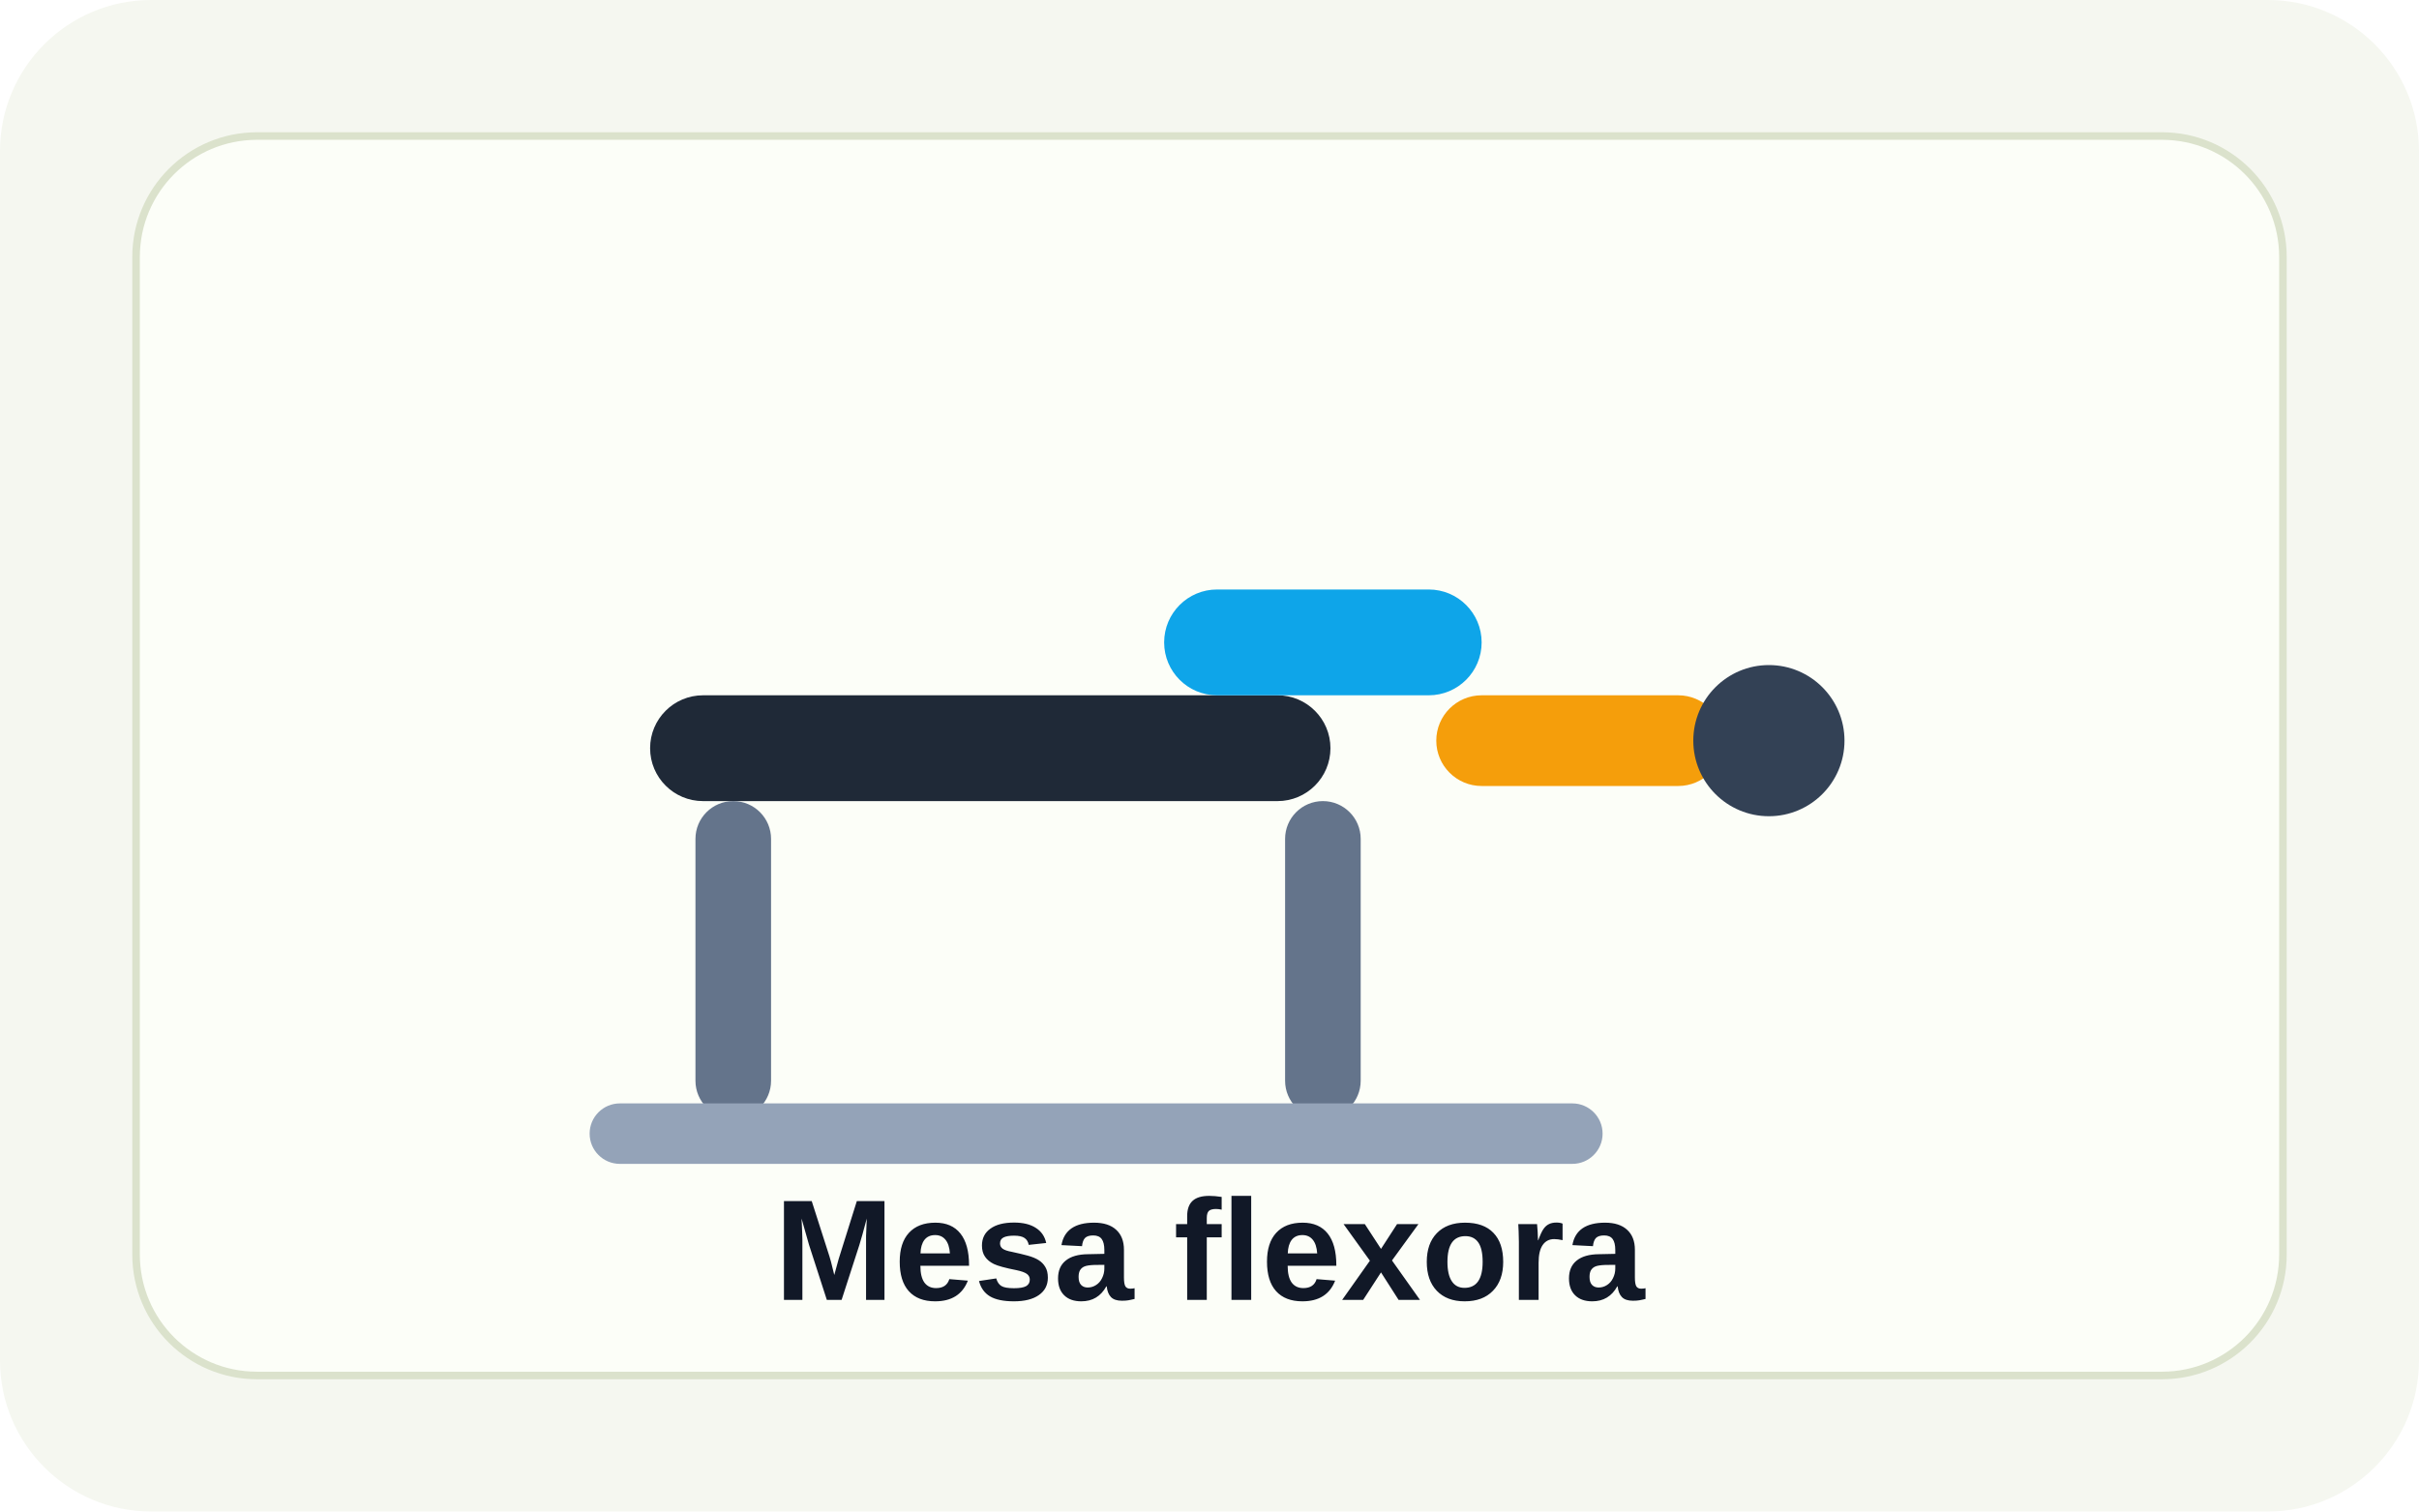
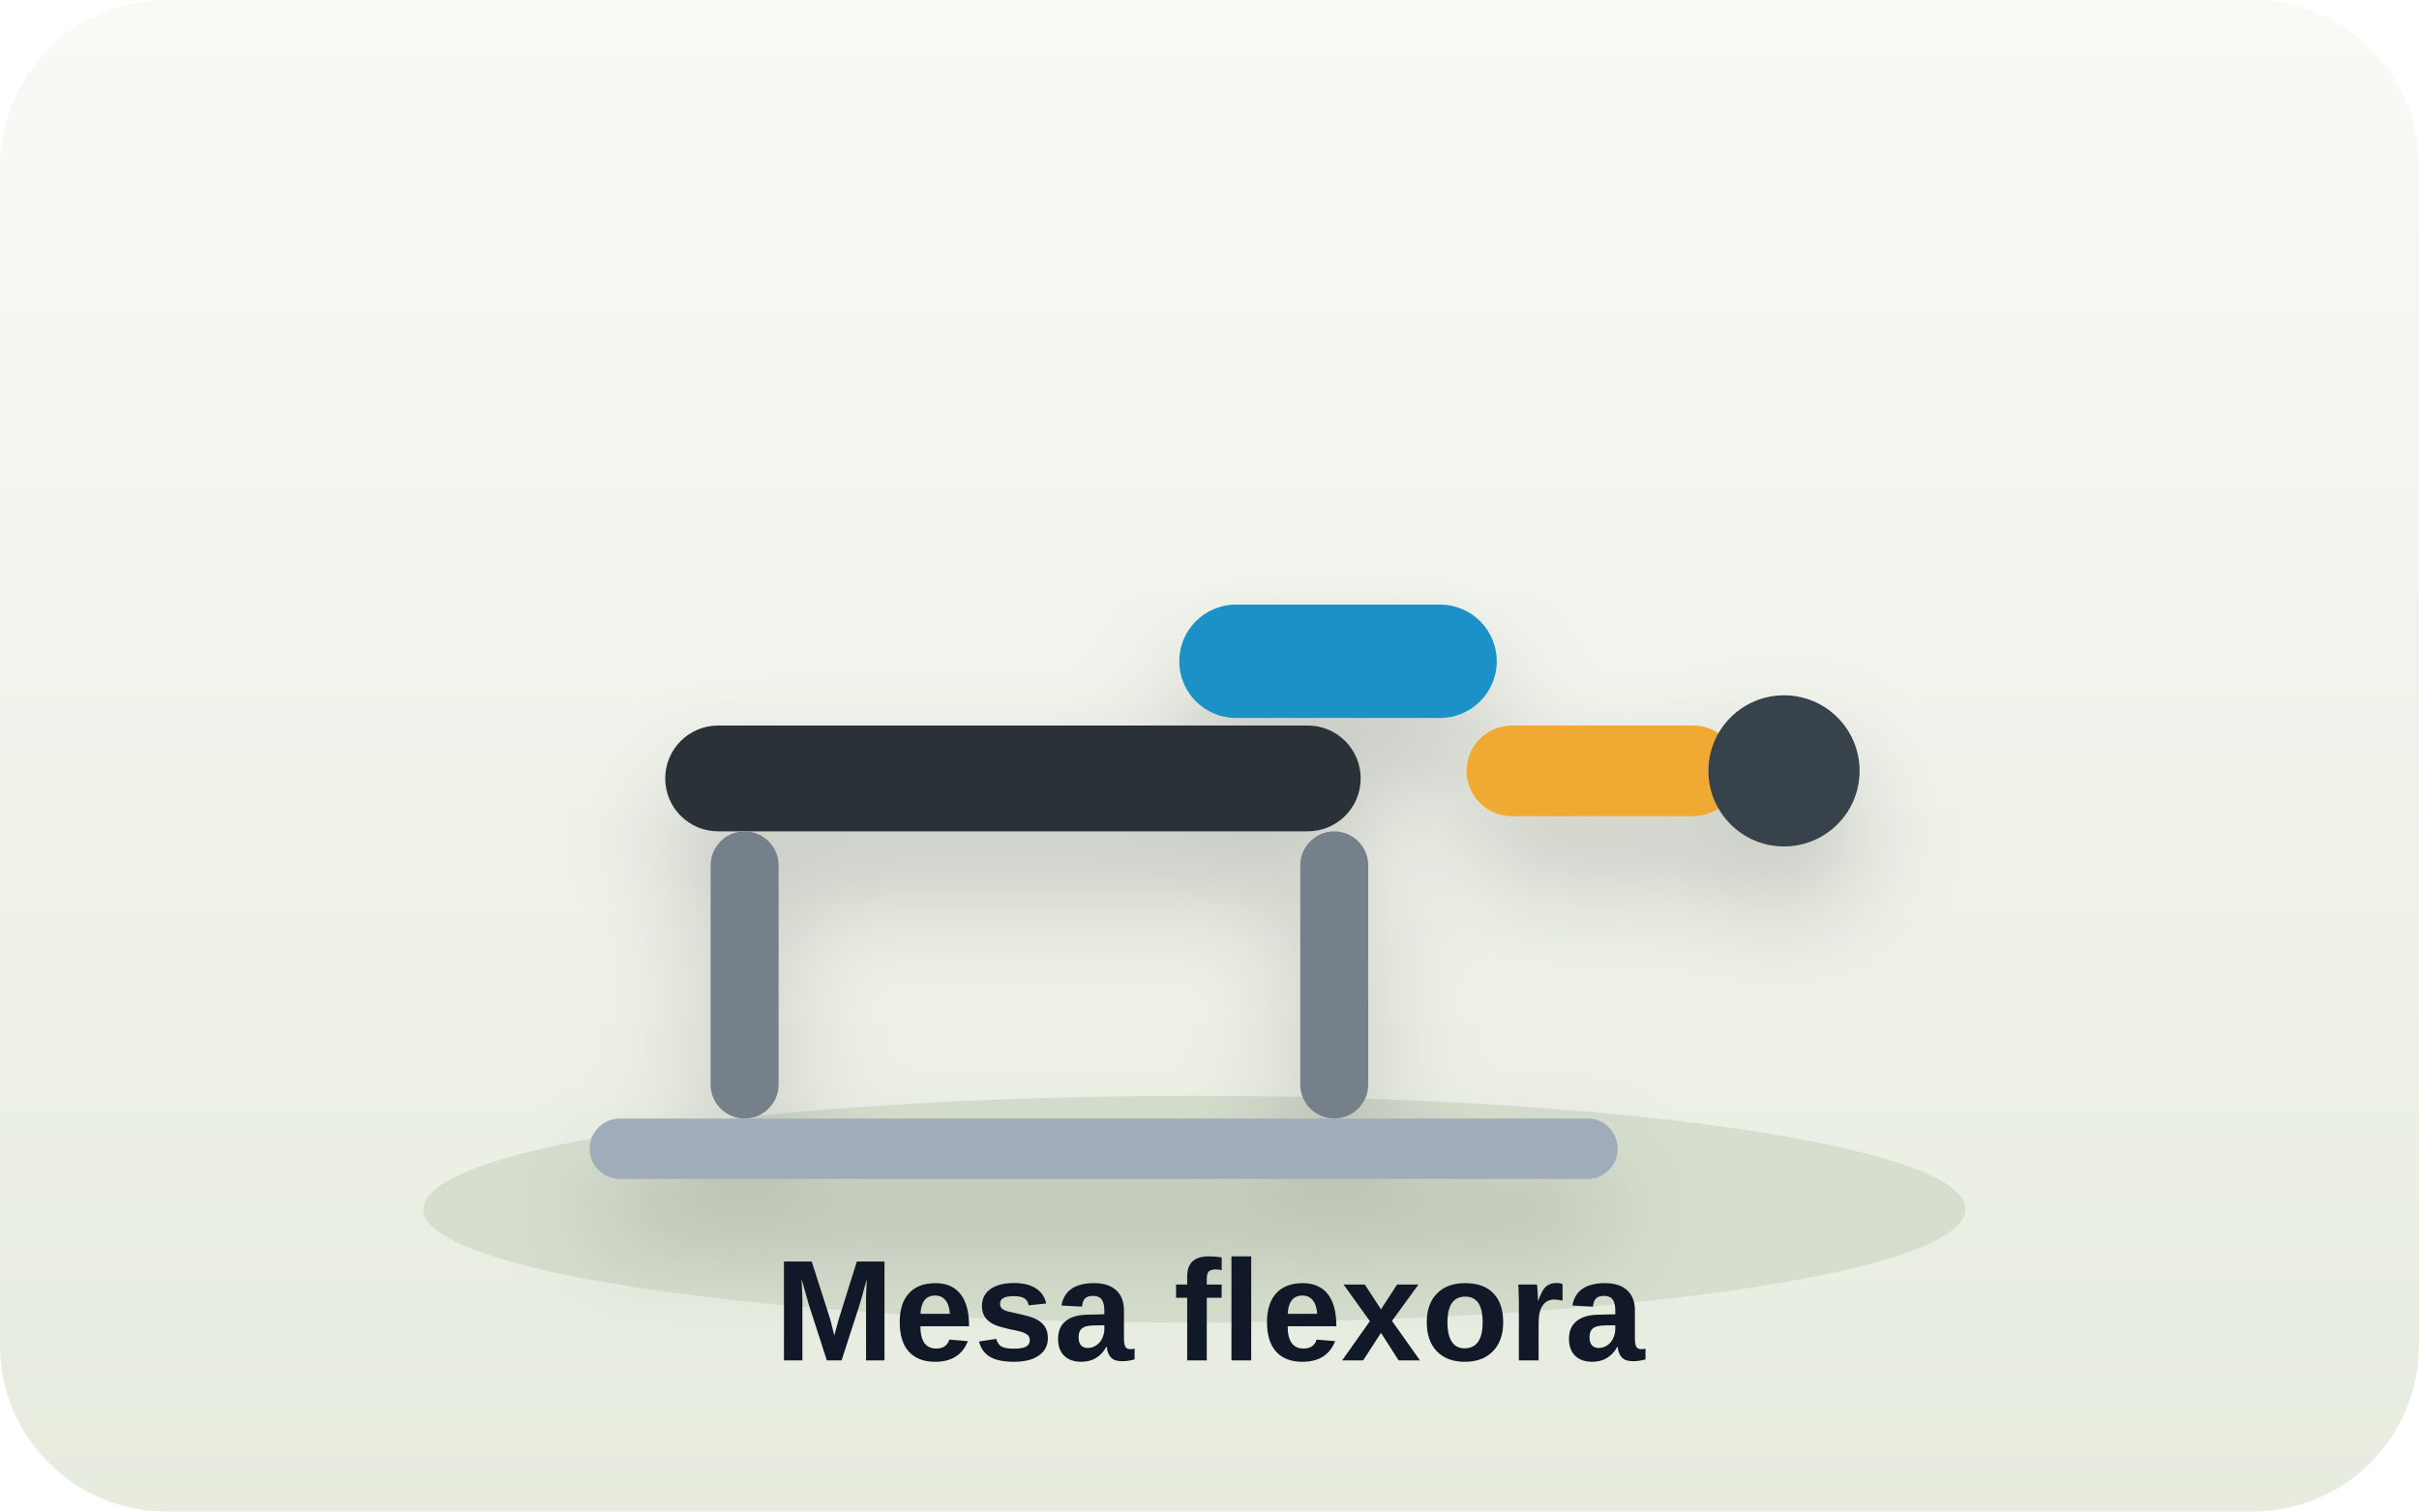
<svg xmlns="http://www.w3.org/2000/svg" viewBox="0 0 320 200" role="img" aria-label="Mesa flexora">
-   <rect width="320" height="200" rx="20" fill="#f5f7f0" />
-   <rect x="18" y="18" width="284" height="164" rx="16" fill="#fcfef8" stroke="#dbe2cc" />
-   <rect x="86" y="92" width="90" height="14" rx="7" fill="#1f2937" />
-   <rect x="154" y="78" width="42" height="14" rx="7" fill="#0ea5e9" />
-   <rect x="92" y="106" width="10" height="42" rx="5" fill="#64748b" />
-   <rect x="170" y="106" width="10" height="42" rx="5" fill="#64748b" />
-   <rect x="190" y="92" width="38" height="12" rx="6" fill="#f59e0b" />
-   <circle cx="234" cy="98" r="10" fill="#334155" />
-   <rect x="78" y="146" width="134" height="8" rx="4" fill="#94a3b8" />
-   <text x="160" y="172" text-anchor="middle" font-family="Arial, sans-serif" font-size="19" font-weight="700" fill="#111827">Mesa flexora</text>
+   <defs>
+     <linearGradient id="bg6" x1="0" y1="0" x2="0" y2="1">
+       <stop offset="0" stop-color="#f8faf6" />
+       <stop offset="1" stop-color="#e7ecdf" />
+     </linearGradient>
+     <linearGradient id="metal6" x1="0" y1="0" x2="1" y2="1">
+       <stop offset="0" stop-color="#7d8892" />
+       <stop offset=".5" stop-color="#c8d0d6" />
+       <stop offset="1" stop-color="#616c76" />
+     </linearGradient>
+     <filter id="shadow6" x="-20%" y="-20%" width="150%" height="160%">
+       <feDropShadow dx="0" dy="8" stdDeviation="7" flood-color="#000" flood-opacity=".18" />
+     </filter>
+   </defs>
+   <rect width="320" height="200" rx="22" fill="url(#bg6)" />
+   <ellipse cx="158" cy="160" rx="102" ry="15" fill="#d6dece" />
+   <g filter="url(#shadow6)">
+     <rect x="88" y="96" width="92" height="14" rx="7" fill="#2a3139" />
+     <rect x="156" y="80" width="42" height="15" rx="7.5" fill="#1d91c8" />
+     <rect x="94" y="110" width="9" height="38" rx="4.5" fill="#74808b" />
+     <rect x="172" y="110" width="9" height="38" rx="4.5" fill="#74808b" />
+     <rect x="194" y="96" width="36" height="12" rx="6" fill="#f0a933" />
+     <circle cx="236" cy="102" r="10" fill="#38424c" />
+     <rect x="78" y="148" width="136" height="8" rx="4" fill="#a0acb9" />
+   </g>
+   <text x="160" y="180" text-anchor="middle" font-family="Arial, sans-serif" font-size="19" font-weight="700" fill="#111827">Mesa flexora</text>
</svg>
